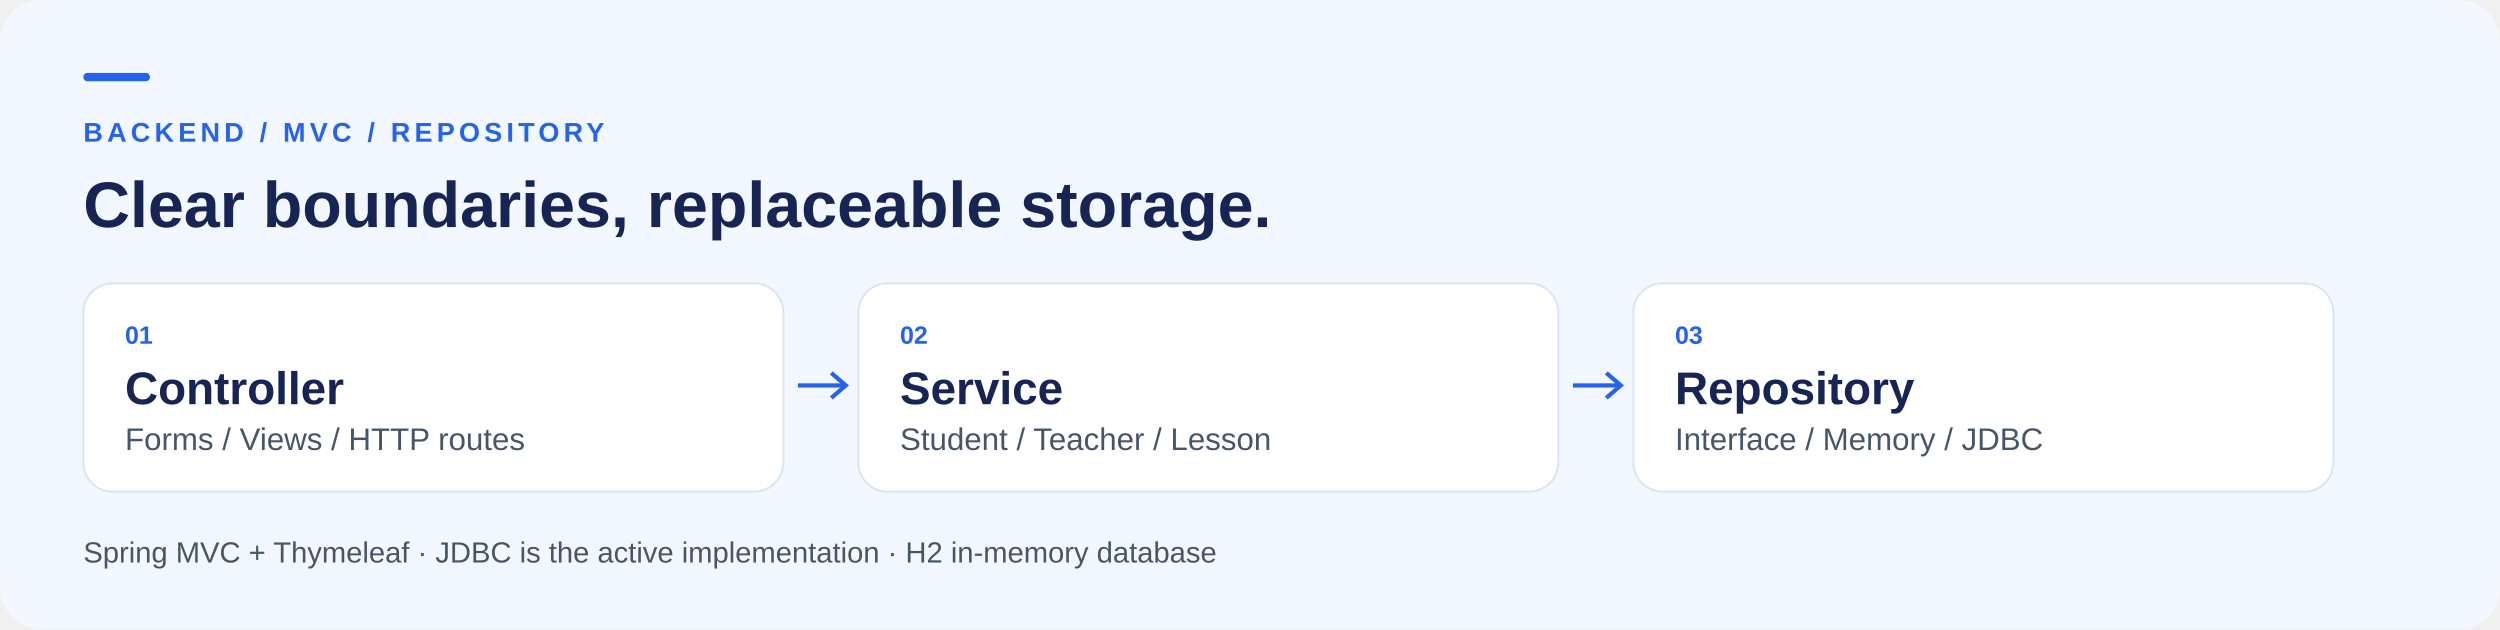
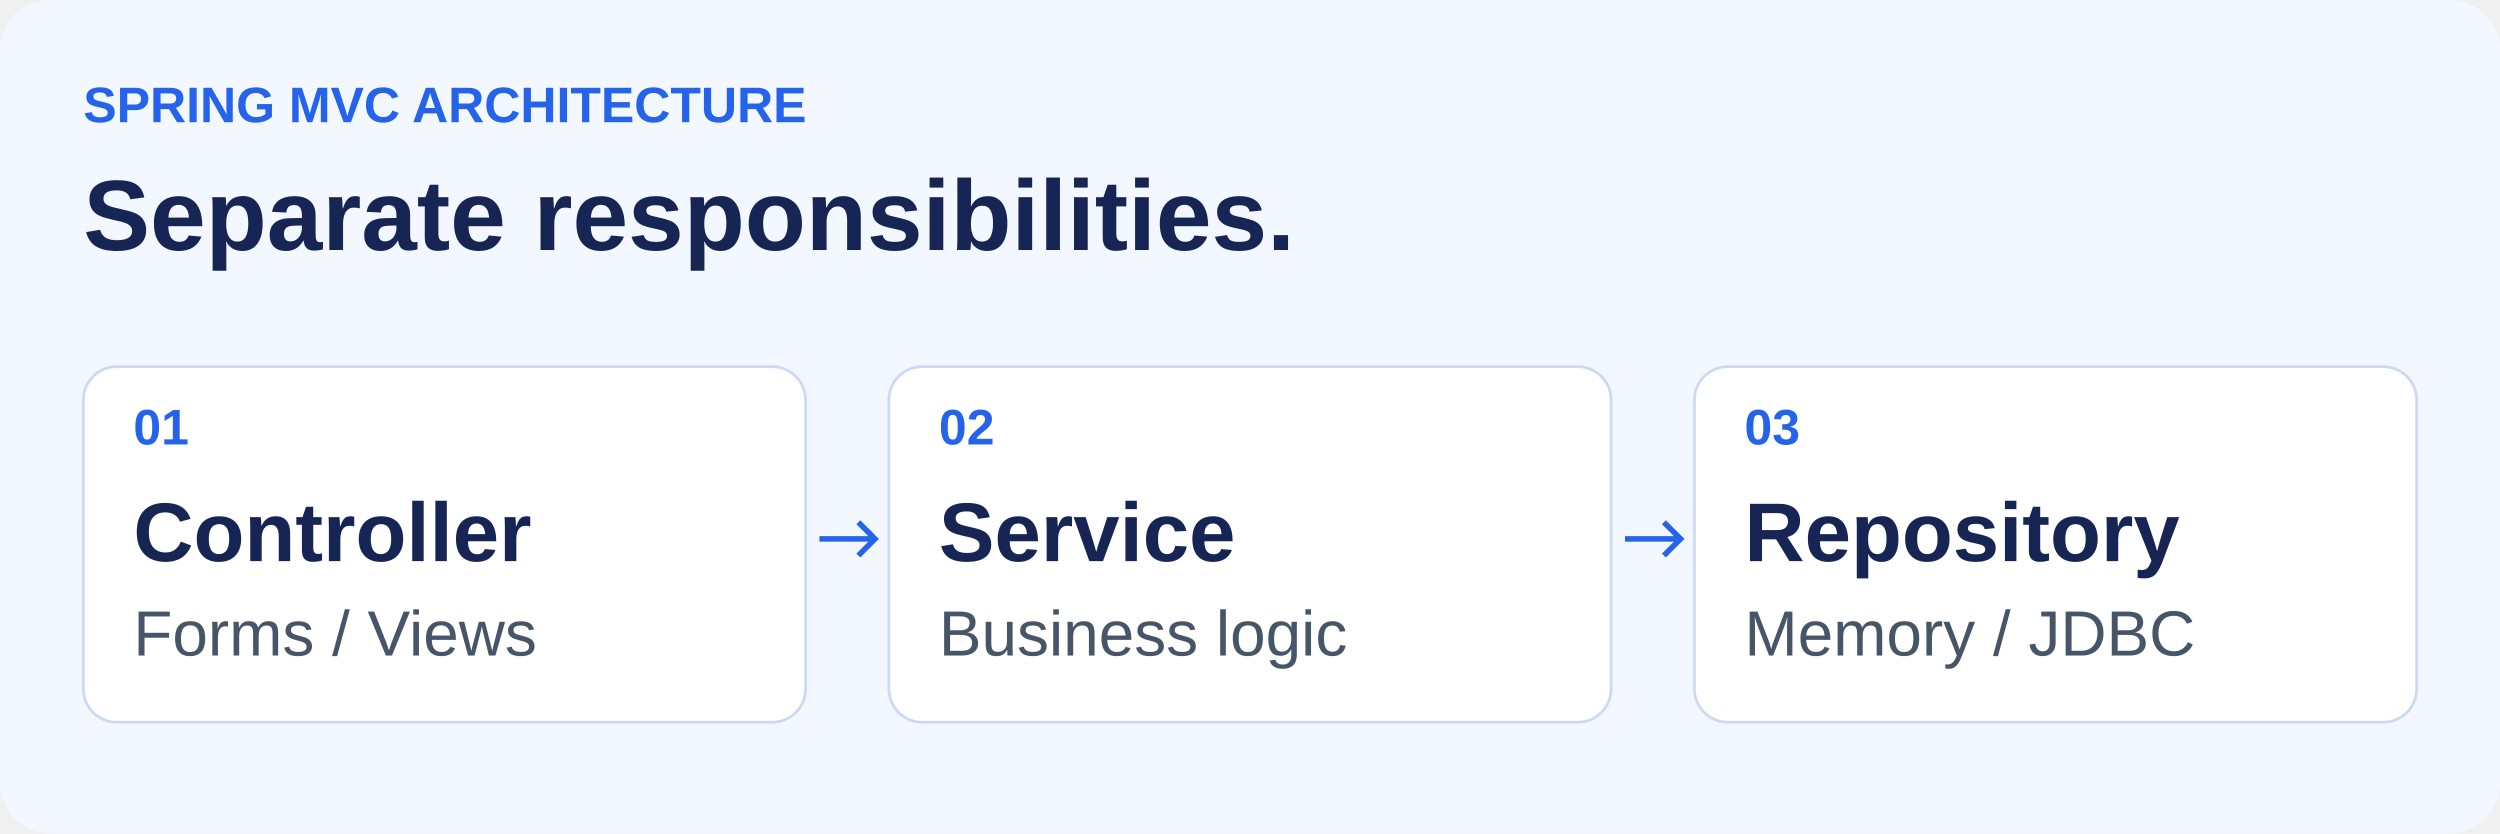
- <svg xmlns="http://www.w3.org/2000/svg" width="1200" height="302" viewBox="0 0 1200 302" role="img" aria-labelledby="title desc">
-   <style>text{font-family:Arial,Helvetica,sans-serif}.eyebrow{font-size:13px;font-weight:700;letter-spacing:2px;fill:#2563eb}.title{font-size:31px;font-weight:700;fill:#172554}.number{font-size:12px;font-weight:700;fill:#2563eb}.node{font-size:22px;font-weight:700;fill:#172554}.detail{font-size:15px;fill:#475569}.footer{font-size:14px;fill:#475569}</style>
-   <rect width="1200" height="302" rx="20" fill="#f3f7ff" />
-   <rect x="40" y="35" width="32" height="4" rx="2" fill="#2563eb" />
-   <text x="40" y="68" class="eyebrow">BACKEND / MVC / REPOSITORY</text>
-   <text x="40" y="109" class="title">Clear boundaries, replaceable storage.</text>
-   <rect x="40" y="136" width="336" height="100" rx="14" fill="#ffffff" stroke="#dbe5f4" />
-   <text x="60" y="165" class="number">01</text>
-   <text x="60" y="194" class="node">Controller</text>
-   <text x="60" y="216" class="detail">Forms / Views / HTTP routes</text>
-   <path d="M 383 185 h 23 m -7 -6 l 7 6 -7 6" fill="none" stroke="#2563eb" stroke-width="2" />
-   <rect x="412" y="136" width="336" height="100" rx="14" fill="#ffffff" stroke="#dbe5f4" />
-   <text x="432" y="165" class="number">02</text>
-   <text x="432" y="194" class="node">Service</text>
-   <text x="432" y="216" class="detail">Student / Teacher / Lesson</text>
-   <path d="M 755 185 h 23 m -7 -6 l 7 6 -7 6" fill="none" stroke="#2563eb" stroke-width="2" />
-   <rect x="784" y="136" width="336" height="100" rx="14" fill="#ffffff" stroke="#dbe5f4" />
-   <text x="804" y="165" class="number">03</text>
-   <text x="804" y="194" class="node">Repository</text>
-   <text x="804" y="216" class="detail">Interface / Memory / JDBC</text>
-   <text x="40" y="270" class="footer">Spring MVC + Thymeleaf  ·  JDBC is the active implementation  ·  H2 in-memory database</text>
+ <svg xmlns="http://www.w3.org/2000/svg" width="900" height="300" viewBox="0 0 900 300" role="img" aria-labelledby="title">
+   <style>text{font-family:Arial,Helvetica,sans-serif}</style>
+   <rect width="900" height="300" rx="18" fill="#f3f7ff" />
+   <text x="30" y="44" font-size="18" font-weight="700" fill="#2563eb">SPRING MVC ARCHITECTURE</text>
+   <text x="30" y="90" font-size="36" font-weight="700" fill="#172554">Separate responsibilities.</text>
+   <rect x="30" y="132" width="260" height="128" rx="12" fill="white" stroke="#cbdaf2" />
+   <text x="48" y="160" font-size="18" font-weight="700" fill="#2563eb">01</text>
+   <text x="48" y="202" font-size="30" font-weight="700" fill="#172554">Controller</text>
+   <text x="48" y="236" font-size="23" fill="#475569">Forms / Views</text>
+   <path d="M 295 194 h 20 m -6 -6 l 6 6 -6 6" fill="none" stroke="#2563eb" stroke-width="2" />
+   <rect x="320" y="132" width="260" height="128" rx="12" fill="white" stroke="#cbdaf2" />
+   <text x="338" y="160" font-size="18" font-weight="700" fill="#2563eb">02</text>
+   <text x="338" y="202" font-size="30" font-weight="700" fill="#172554">Service</text>
+   <text x="338" y="236" font-size="23" fill="#475569">Business logic</text>
+   <path d="M 585 194 h 20 m -6 -6 l 6 6 -6 6" fill="none" stroke="#2563eb" stroke-width="2" />
+   <rect x="610" y="132" width="260" height="128" rx="12" fill="white" stroke="#cbdaf2" />
+   <text x="628" y="160" font-size="18" font-weight="700" fill="#2563eb">03</text>
+   <text x="628" y="202" font-size="30" font-weight="700" fill="#172554">Repository</text>
+   <text x="628" y="236" font-size="23" fill="#475569">Memory / JDBC</text>
</svg>
